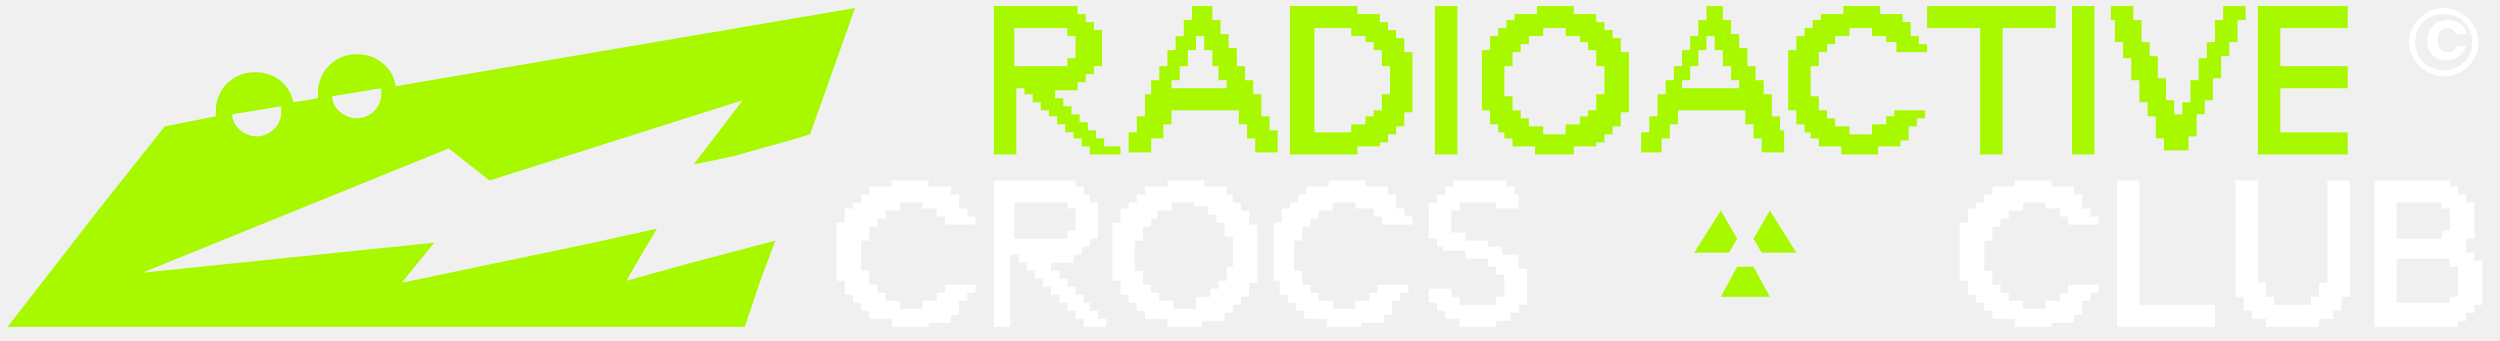
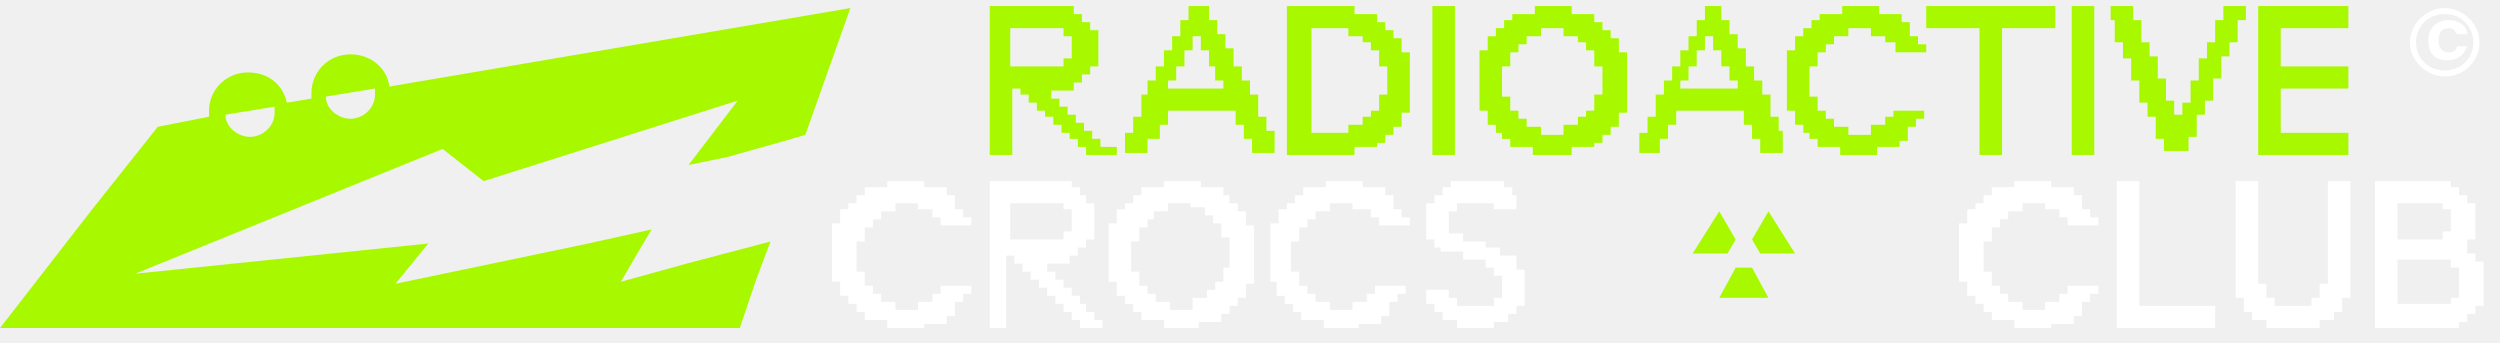
- <svg xmlns="http://www.w3.org/2000/svg" width="220" height="30" viewBox="0 0 220 30" fill="none">
-   <g clip-path="url(#clip0_264_53350)">
-     <path fill-rule="evenodd" clip-rule="evenodd" d="M31.394 4.764C33.191 4.764 34.629 6 34.809 7.588L75.24 0.706L71.287 11.823L69.49 12.353L64.459 13.764L61.044 14.47L65.357 8.823L43.075 15.882L39.481 13.059L12.526 24L38.223 21.353L35.348 24.882L52.239 21.353L57.81 20.117L56.552 22.235L55.114 24.706L60.865 23.117L68.232 21.176L66.975 24.529L65.537 28.764H0.666L8.753 18.353L14.503 11.117L18.995 10.235V9.706C18.995 7.941 20.433 6.353 22.41 6.353C24.206 6.353 25.464 7.411 25.824 9L27.98 8.647V8.117C27.98 6.353 29.418 4.764 31.394 4.764ZM33.551 8.294C33.551 9.529 32.473 10.411 31.394 10.411C30.316 10.411 29.238 9.529 29.238 8.47L33.551 7.764V8.294ZM24.746 9.882C24.746 11.117 23.667 12 22.589 12C21.511 12 20.433 11.117 20.433 10.059L24.746 9.353V9.882Z" fill="#A8F900" />
-     <path d="M78.476 28.764V28.058H76.5V27.352H75.781V26.646H75.062V25.941H74.343V24.705H73.624V19.588H74.343V18.352H75.062V17.823H75.781V17.117H76.5V16.411H78.476V15.882H81.711V16.411H83.688V17.117H84.406V18.352H85.125V19.058H85.844V19.764H83.148V19.058H82.43V18.352H81.172V17.823H79.195V18.529H77.937V19.235H77.219V19.941H76.5V21.176H75.781V23.823H76.5V25.058H77.219V25.764H77.937V26.47H79.195V27.176H81.172V26.47H82.43V25.764H83.148V25.058H85.844V25.764H85.125V26.47H84.406V27.705H83.688V28.411H81.711V28.764H78.476Z" fill="white" />
-     <path d="M87.46 28.764V15.882H94.647V16.411H95.366V17.117H95.905V17.823H96.624V21H95.905V21.705H95.186V22.411H94.468V23.117H92.491V23.823H93.21V24.529H93.929V25.235H94.647V25.941H95.366V26.646H95.905V27.352H96.624V28.058H97.343V28.764H98.062H95.366V28.058H94.647V27.352H93.929V26.646H93.21V25.941H92.491V25.235H91.772V24.529H91.053V23.823H90.335V23.117H89.616V22.411H88.897V28.764H87.46ZM93.929 21V20.294H94.647V18.352H93.929V17.823H89.256V21H93.929Z" fill="white" />
-     <path d="M102.735 28.764V28.058H100.758V27.352H100.039V26.646H99.32V25.941H98.602V24.705H97.883V19.588H98.602V18.352H99.32V17.823H100.039V17.117H100.758V16.411H102.735V15.882H105.969V16.411H107.946V17.117H108.485V17.823H109.204V18.529H109.923V19.764H110.641V24.882H109.923V26.117H109.204V26.823H108.485V27.529H107.766V28.235H105.789V28.764H102.735ZM105.25 26.823V26.117H106.508V25.411H107.227V24.705H107.946V23.47H108.485V20.823H107.766V19.588H107.047V18.882H106.329V18.176H105.071V17.823H103.094V18.529H101.836V19.235H101.297V19.941H100.578V21.176H99.859V23.823H100.578V25.058H101.297V25.764H102.016V26.47H103.274V27.176H105.25V26.823Z" fill="white" />
-     <path d="M116.75 28.764V28.058H114.773V27.352H114.054V26.646H113.336V25.941H112.617V24.705H112.078V19.588H112.797V18.352H113.515V17.823H114.234V17.117H114.953V16.411H116.93V15.882H120.164V16.411H122.141V17.117H122.86V18.352H123.578V19.058H124.297V19.764H121.602V19.058H120.883V18.352H119.266V17.823H117.289V18.529H116.031V19.235H115.312V19.941H114.594V21.176H113.875V23.823H114.594V25.058H115.312V25.764H116.031V26.47H117.289V27.176H119.266V26.47H120.524V25.764H121.242V25.058H123.938V25.764H123.219V26.47H122.5V27.705H121.781V28.411H119.805V28.764H116.75Z" fill="white" />
-     <path d="M128.43 28.764V28.058H127.172V27.352H126.453V26.646H125.734V25.411H127.711V26.117H128.43V26.823H131.664V26.117H132.383V24.176H131.664V23.47H130.946V22.764H128.969V22.058H126.992V21.705H126.453V21H125.734V17.823H126.453V17.117H127.172V16.411H127.891V15.882H132.563V16.411H133.282V17.117H133.641V18.352H131.664V17.823H128.43V18.529H127.711V20.47H128.969V21.176H130.946V21.705H132.204V22.411H133.641V23.646H134.36V26.823H133.641V27.529H132.922V28.235H131.664V28.764H128.43Z" fill="white" />
-     <path d="M177.309 28.764V28.058H175.332V27.352H174.613V26.646H173.895V25.941H173.176V24.705H172.457V19.588H173.176V18.352H173.895V17.823H174.613V17.117H175.332V16.411H177.309V15.882H180.543V16.411H182.52V17.117H183.239V18.352H183.958V19.058H184.676V19.764H181.981V19.058H181.262V18.352H180.004V17.823H178.028V18.529H176.77V19.235H176.051V19.941H175.332V21.176H174.613V23.823H175.332V25.058H176.051V25.764H176.77V26.47H178.028V27.176H180.004V26.47H181.262V25.764H181.981V25.058H184.676V25.764H183.958V26.47H183.239V27.705H182.52V28.411H180.543V28.764H177.309Z" fill="white" />
-     <path d="M186.294 28.764V15.882H188.27V26.823H194.919V28.764H186.294Z" fill="white" />
-     <path d="M199.412 28.764V28.058H198.155V27.352H197.436V26.117H196.717V15.882H198.694V24.882H199.412V26.117H200.131V26.823H203.366V26.117H204.085V24.882H204.803V15.882H206.78V26.117H206.061V27.352H205.342V28.058H204.085V28.764H199.412Z" fill="white" />
-     <path d="M208.935 28.764V15.882H215.584V16.411H216.303V17.117H217.022V17.823H217.74V21H217.022V22.235H217.74V22.941H218.459V26.823H217.74V27.529H217.022V28.235H216.303V28.764H208.935ZM214.865 21V20.294H215.584V18.352H214.865V17.823H210.912V21H214.865ZM215.584 26.823V26.117H216.303V23.47H215.584V22.764H210.912V26.646H215.584V26.823Z" fill="white" />
-     <path d="M215.046 6.706C213.429 6.706 211.991 5.294 211.991 3.706C211.991 2.117 213.429 0.706 215.046 0.706C216.663 0.706 218.101 2.117 218.101 3.706C218.101 5.294 216.843 6.706 215.046 6.706ZM215.046 1.235C213.608 1.235 212.53 2.294 212.53 3.706C212.53 5.117 213.608 6.176 215.046 6.176C216.484 6.176 217.562 5.117 217.562 3.706C217.562 2.294 216.484 1.235 215.046 1.235ZM215.226 5.294C214.147 5.294 213.608 4.588 213.608 3.529C213.608 2.47 214.327 1.764 215.405 1.764C216.304 1.764 217.023 2.294 217.023 3H216.124C215.944 2.647 215.765 2.47 215.405 2.47C214.866 2.47 214.507 2.823 214.507 3.529C214.507 4.235 214.866 4.588 215.405 4.588C215.765 4.588 216.124 4.411 216.124 4.059H217.023C216.663 4.941 216.124 5.294 215.226 5.294Z" fill="white" />
-     <path d="M87.46 13.589V0.53H94.827V1.236H95.546V1.942H96.265V2.647H96.983V5.824H96.265V6.53H95.546V7.236H94.827V7.942H92.85V8.647H93.569V9.353H94.288V10.059H95.007V10.765H95.726V11.471H96.444V12.177H97.163V12.883H97.882H98.601V13.589H95.905V12.883H95.186V12.177H94.468V11.647H93.749V10.942H93.03V10.236H92.311V9.706H91.593V9H90.874V8.294H90.155V7.765H89.436V13.589H87.46ZM93.929 5.824V5.118H94.647V3.177H93.929V2.471H89.256V5.824H93.929Z" fill="#A8F900" />
-     <path d="M99.32 13.589V11.647H100.039V10.236H100.758V8.294H101.297V7.059H102.016V5.824H102.735V4.412H103.453V3.177H104.172V1.765H104.891V0.53H106.688V1.765H107.407V3H108.125V4.236H108.844V5.824H109.563V7.059H110.282V8.294H111.001V10.236H111.719V11.471H112.438V13.412H110.462V12.177H109.743V10.942H109.024V9.706H103.094V10.942H102.375V12.177H101.297V13.412H99.32V13.589ZM107.946 7.765V7.059H107.227V5.824H106.688V4.412H105.969V3.177H105.25V4.412H104.532V5.824H103.813V7.059H103.094V7.765H107.946Z" fill="#A8F900" />
-     <path d="M113.516 13.589V0.53H119.446V1.236H121.423V1.942H122.142V2.647H122.86V3.353H123.579V4.589H124.298V9.883H123.579V11.118H122.86V11.824H122.142V12.53H121.423V12.883H119.446V13.589H113.516ZM118.907 11.647V10.942H120.165V10.236H120.884V9.706H121.602V8.294H122.321V5.824H121.602V4.412H120.884V3.706H120.165V3.177H118.907V2.471H115.672V11.647H118.907Z" fill="#A8F900" />
-     <path d="M126.275 13.589V0.53H128.252V13.589H126.275Z" fill="#A8F900" />
-     <path d="M135.081 13.589V12.883H133.104V12.177H132.385V11.647H131.846V10.942H131.127V9.706H130.409V4.412H131.127V3.177H131.846V2.471H132.565V1.765H133.284V1.236H135.26V0.53H138.495V1.236H140.472V1.942H141.19V2.647H141.909V3.353H142.628V4.589H143.347V9.883H142.628V11.118H141.909V11.824H141.19V12.53H140.472V12.883H138.495V13.589H135.081ZM137.776 11.647V10.942H139.034V10.236H139.753V9.706H140.472V8.294H141.19V5.824H140.472V4.412H139.753V3.706H139.034V3.177H137.776V2.471H135.8V3.177H134.542V3.883H133.823V4.589H133.104V5.824H132.385V8.471H133.104V9.706H133.823V10.412H134.542V11.118H135.8V11.824H137.776V11.647Z" fill="#A8F900" />
-     <path d="M144.424 13.589V11.647H145.142V10.236H145.861V8.294H146.58V7.059H147.299V5.824H148.018V4.412H148.736V3.177H149.455V1.765H150.174V0.53H151.612V1.765H152.33V3H153.049V4.236H153.768V5.824H154.487V7.059H155.205V8.294H155.924V10.236H156.643V11.471H157.002V13.412H155.026V12.177H154.307V10.942H153.588V9.706H147.658V10.942H146.939V12.177H146.221V13.412H144.424V13.589ZM153.049 7.765V7.059H152.33V5.824H151.612V4.412H150.893V3.177H150.174V4.412H149.455V5.824H148.736V7.059H148.018V7.765H153.049Z" fill="#A8F900" />
-     <path d="M162.034 13.589V12.883H160.057V12.177H159.339V11.647H158.8V10.942H158.081V9.706H157.362V4.412H158.081V3.177H158.8V2.471H159.518V1.765H160.237V1.236H162.214V0.53H165.448V1.236H167.425V1.942H168.144V3.177H168.863V3.883H169.581V4.589H166.886V3.706H165.987V3.177H164.73V2.471H162.753V3.177H161.495V3.883H160.776V4.589H160.057V5.824H159.339V8.471H160.057V9.706H160.776V10.412H161.495V11.118H162.753V11.824H164.73V10.942H165.987V10.236H166.706V9.706H169.402V10.412H168.683V11.118H167.964V12.353H167.245V12.883H165.269V13.589H162.034Z" fill="#A8F900" />
-     <path d="M174.253 13.589V2.471H169.581V0.53H180.902V2.471H176.23V13.589H174.253Z" fill="#A8F900" />
-     <path d="M182.341 13.589V0.53H184.318V13.589H182.341Z" fill="#A8F900" />
-     <path d="M190.427 13.589V12.177H189.709V10.236H188.99V9H188.271V7.059H187.552V5.118H186.833V3.706H186.115V1.765H185.755V0.53H187.732V1.765H188.451V3.706H189.17V4.942H189.888V6.883H190.607V8.824H191.326V10.059H192.045V9H192.764V7.059H193.482V5.118H194.201V3.706H194.92V1.765H195.639V0.53H197.615V1.765H196.897V3.706H196.178V4.942H195.459V6.883H194.74V8.824H194.021V10.059H193.303V12H192.584V13.236H190.427V13.589Z" fill="#A8F900" />
-     <path d="M198.693 13.589V0.53H206.599V2.471H200.669V5.824H206.599V7.765H200.669V11.647H206.599V13.589H198.693Z" fill="#A8F900" />
-     <path d="M158.082 22.235H155.027L154.309 21L155.746 18.529L158.082 22.235Z" fill="#A8F900" />
-     <path d="M155.746 26.118H151.433L152.87 23.471H154.308L155.746 26.118Z" fill="#A8F900" />
-     <path d="M152.869 21L152.15 22.235H149.095L151.431 18.529L152.869 21Z" fill="#A8F900" />
-   </g>
-   <defs>
-     <clipPath id="clip0_264_53350">
-       <rect width="219.231" height="30" fill="white" transform="translate(0.666992)" />
-     </clipPath>
-   </defs>
+ <svg xmlns="http://www.w3.org/2000/svg" width="190" height="26" viewBox="0 0 190 26" fill="none">
+   <path fill-rule="evenodd" clip-rule="evenodd" d="M26.631 4.129C28.189 4.129 29.434 5.2 29.59 6.577L64.631 0.612L61.205 10.247L59.648 10.706L55.287 11.93L52.328 12.541L56.066 7.647L36.754 13.765L33.639 11.318L10.279 20.8L32.549 18.506L30.057 21.565L44.697 18.506L49.525 17.435L48.434 19.271L47.188 21.412L52.172 20.035L58.557 18.353L57.467 21.259L56.221 24.93H0L7.008 15.906L11.992 9.635L15.885 8.871V8.412C15.885 6.882 17.131 5.506 18.844 5.506C20.402 5.506 21.492 6.424 21.803 7.8L23.672 7.494V7.035C23.672 5.506 24.918 4.129 26.631 4.129ZM28.5 7.188C28.5 8.259 27.566 9.024 26.631 9.024C25.697 9.024 24.762 8.259 24.762 7.341L28.5 6.729V7.188ZM20.869 8.565C20.869 9.635 19.934 10.4 19 10.4C18.066 10.4 17.131 9.635 17.131 8.718L20.869 8.106V8.565Z" fill="#A8F900" />
+   <path d="M67.434 24.929V24.318H65.721V23.706H65.098V23.094H64.475V22.482H63.852V21.412H63.23V16.976H63.852V15.906H64.475V15.447H65.098V14.835H65.721V14.223H67.434V13.765H70.238V14.223H71.951V14.835H72.574V15.906H73.197V16.518H73.82V17.129H71.484V16.518H70.861V15.906H69.77V15.447H68.057V16.059H66.967V16.671H66.344V17.282H65.721V18.353H65.098V20.647H65.721V21.718H66.344V22.329H66.967V22.941H68.057V23.553H69.77V22.941H70.861V22.329H71.484V21.718H73.82V22.329H73.197V22.941H72.574V24.012H71.951V24.623H70.238V24.929H67.434Z" fill="white" />
+   <path d="M75.221 24.929V13.765H81.451V14.223H82.074V14.835H82.541V15.447H83.164V18.2H82.541V18.812H81.918V19.424H81.295V20.035H79.582V20.647H80.205V21.259H80.828V21.87H81.451V22.482H82.074V23.094H82.541V23.706H83.164V24.318H83.787V24.929H84.41H82.074V24.318H81.451V23.706H80.828V23.094H80.205V22.482H79.582V21.87H78.959V21.259H78.336V20.647H77.713V20.035H77.09V19.424H76.467V24.929H75.221ZM80.828 18.2V17.588H81.451V15.906H80.828V15.447H76.779V18.2H80.828Z" fill="white" />
+   <path d="M88.459 24.929V24.318H86.746V23.706H86.123V23.094H85.5V22.482H84.877V21.412H84.254V16.976H84.877V15.906H85.5V15.447H86.123V14.835H86.746V14.223H88.459V13.765H91.262V14.223H92.975V14.835H93.443V15.447H94.066V16.059H94.689V17.129H95.311V21.565H94.689V22.635H94.066V23.247H93.443V23.859H92.82V24.471H91.107V24.929H88.459ZM90.639 23.247V22.635H91.73V22.023H92.353V21.412H92.975V20.341H93.443V18.047H92.82V16.976H92.197V16.365H91.574V15.753H90.484V15.447H88.77V16.059H87.68V16.671H87.213V17.282H86.59V18.353H85.967V20.647H86.59V21.718H87.213V22.329H87.836V22.941H88.926V23.553H90.639V23.247Z" fill="white" />
+   <path d="M100.607 24.929V24.318H98.893V23.706H98.27V23.094H97.647V22.482H97.025V21.412H96.557V16.976H97.18V15.906H97.803V15.447H98.426V14.835H99.049V14.223H100.762V13.765H103.566V14.223H105.279V14.835H105.902V15.906H106.525V16.518H107.148V17.129H104.811V16.518H104.189V15.906H102.787V15.447H101.074V16.059H99.984V16.671H99.361V17.282H98.738V18.353H98.115V20.647H98.738V21.718H99.361V22.329H99.984V22.941H101.074V23.553H102.787V22.941H103.877V22.329H104.5V21.718H106.836V22.329H106.213V22.941H105.59V24.012H104.967V24.623H103.254V24.929H100.607Z" fill="white" />
+   <path d="M110.73 24.929V24.318H109.639V23.706H109.016V23.094H108.393V22.023H110.107V22.635H110.73V23.247H113.533V22.635H114.156V20.953H113.533V20.341H112.91V19.729H111.197V19.118H109.484V18.812H109.016V18.2H108.393V15.447H109.016V14.835H109.639V14.223H110.262V13.765H114.311V14.223H114.934V14.835H115.246V15.906H113.533V15.447H110.73V16.059H110.107V17.741H111.197V18.353H112.91V18.812H114V19.424H115.246V20.494H115.869V23.247H115.246V23.859H114.623V24.471H113.533V24.929H110.73Z" fill="white" />
+   <path d="M153.09 24.929V24.318H151.377V23.706H150.754V23.094H150.131V22.482H149.508V21.412H148.885V16.976H149.508V15.906H150.131V15.447H150.754V14.835H151.377V14.223H153.09V13.765H155.893V14.223H157.607V14.835H158.23V15.906H158.852V16.518H159.475V17.129H157.139V16.518H156.516V15.906H155.426V15.447H153.713V16.059H152.623V16.671H152V17.282H151.377V18.353H150.754V20.647H151.377V21.718H152V22.329H152.623V22.941H153.713V23.553H155.426V22.941H156.516V22.329H157.139V21.718H159.475V22.329H158.852V22.941H158.23V24.012H157.607V24.623H155.893V24.929H153.09Z" fill="white" />
+   <path d="M160.877 24.929V13.765H162.59V23.247H168.352V24.929H160.877Z" fill="white" />
+   <path d="M172.246 24.929V24.318H171.156V23.706H170.533V22.635H169.91V13.765H171.623V21.565H172.246V22.635H172.869V23.247H175.672V22.635H176.295V21.565H176.918V13.765H178.631V22.635H178.008V23.706H177.385V24.318H176.295V24.929H172.246Z" fill="white" />
+   <path d="M180.5 24.929V13.765H186.262V14.223H186.885V14.835H187.508V15.447H188.131V18.2H187.508V19.27H188.131V19.882H188.754V23.247H188.131V23.859H187.508V24.471H186.885V24.929H180.5ZM185.639 18.2V17.588H186.262V15.906H185.639V15.447H182.213V18.2H185.639ZM186.262 23.247V22.635H186.885V20.341H186.262V19.729H182.213V23.094H186.262V23.247Z" fill="white" />
+   <path d="M185.795 5.812C184.393 5.812 183.148 4.588 183.148 3.212C183.148 1.835 184.393 0.612 185.795 0.612C187.197 0.612 188.443 1.835 188.443 3.212C188.443 4.588 187.353 5.812 185.795 5.812ZM185.795 1.071C184.549 1.071 183.615 1.988 183.615 3.212C183.615 4.435 184.549 5.353 185.795 5.353C187.041 5.353 187.975 4.435 187.975 3.212C187.975 1.988 187.041 1.071 185.795 1.071ZM185.951 4.588C185.016 4.588 184.549 3.977 184.549 3.059C184.549 2.141 185.172 1.529 186.107 1.529C186.885 1.529 187.508 1.988 187.508 2.6H186.73C186.574 2.294 186.418 2.141 186.107 2.141C185.639 2.141 185.328 2.447 185.328 3.059C185.328 3.671 185.639 3.977 186.107 3.977C186.418 3.977 186.73 3.824 186.73 3.518H187.508C187.197 4.282 186.73 4.588 185.951 4.588Z" fill="white" />
+   <path d="M75.221 11.777V0.459H81.607V1.071H82.23V1.683H82.853V2.294H83.475V5.047H82.853V5.659H82.23V6.271H81.607V6.883H79.893V7.494H80.516V8.106H81.139V8.718H81.762V9.33H82.385V9.941H83.008V10.553H83.631V11.165H84.254H84.877V11.777H82.541V11.165H81.918V10.553H81.295V10.094H80.672V9.483H80.049V8.871H79.426V8.412H78.803V7.8H78.18V7.188H77.557V6.73H76.934V11.777H75.221ZM80.828 5.047V4.435H81.451V2.753H80.828V2.141H76.779V5.047H80.828Z" fill="#A8F900" />
+   <path d="M85.5 11.777V10.094H86.123V8.871H86.746V7.188H87.213V6.118H87.836V5.047H88.459V3.824H89.082V2.753H89.705V1.53H90.328V0.459H91.885V1.53H92.508V2.6H93.131V3.671H93.754V5.047H94.377V6.118H95V7.188H95.623V8.871H96.246V9.941H96.869V11.624H95.156V10.553H94.533V9.483H93.91V8.412H88.77V9.483H88.147V10.553H87.213V11.624H85.5V11.777ZM92.975 6.73V6.118H92.353V5.047H91.885V3.824H91.262V2.753H90.639V3.824H90.016V5.047H89.393V6.118H88.77V6.73H92.975Z" fill="#A8F900" />
+   <path d="M97.803 11.777V0.459H102.943V1.071H104.656V1.683H105.279V2.294H105.902V2.906H106.525V3.977H107.147V8.565H106.525V9.635H105.902V10.247H105.279V10.859H104.656V11.165H102.943V11.777H97.803ZM102.475 10.094V9.483H103.566V8.871H104.188V8.412H104.811V7.188H105.434V5.047H104.811V3.824H104.188V3.212H103.566V2.753H102.475V2.141H99.672V10.094H102.475Z" fill="#A8F900" />
+   <path d="M108.861 11.777V0.459H110.574V11.777H108.861Z" fill="#A8F900" />
+   <path d="M116.492 11.777V11.165H114.779V10.553H114.156V10.094H113.689V9.483H113.066V8.412H112.443V3.824H113.066V2.753H113.689V2.141H114.311V1.53H114.934V1.071H116.648V0.459H119.451V1.071H121.164V1.683H121.787V2.294H122.41V2.906H123.033V3.977H123.656V8.565H123.033V9.635H122.41V10.247H121.787V10.859H121.164V11.165H119.451V11.777H116.492ZM118.828 10.094V9.483H119.918V8.871H120.541V8.412H121.164V7.188H121.787V5.047H121.164V3.824H120.541V3.212H119.918V2.753H118.828V2.141H117.115V2.753H116.025V3.365H115.402V3.977H114.779V5.047H114.156V7.341H114.779V8.412H115.402V9.024H116.025V9.635H117.115V10.247H118.828V10.094Z" fill="#A8F900" />
+   <path d="M124.59 11.777V10.094H125.213V8.871H125.836V7.188H126.459V6.118H127.082V5.047H127.705V3.824H128.328V2.753H128.951V1.53H129.574V0.459H130.82V1.53H131.443V2.6H132.066V3.671H132.689V5.047H133.312V6.118H133.934V7.188H134.557V8.871H135.18V9.941H135.492V11.624H133.779V10.553H133.156V9.483H132.533V8.412H127.393V9.483H126.771V10.553H126.148V11.624H124.59V11.777ZM132.066 6.73V6.118H131.443V5.047H130.82V3.824H130.197V2.753H129.574V3.824H128.951V5.047H128.328V6.118H127.705V6.73H132.066Z" fill="#A8F900" />
+   <path d="M139.852 11.777V11.165H138.139V10.553H137.516V10.094H137.049V9.483H136.426V8.412H135.803V3.824H136.426V2.753H137.049V2.141H137.672V1.53H138.295V1.071H140.008V0.459H142.811V1.071H144.525V1.683H145.148V2.753H145.77V3.365H146.393V3.977H144.057V3.212H143.279V2.753H142.189V2.141H140.475V2.753H139.385V3.365H138.762V3.977H138.139V5.047H137.516V7.341H138.139V8.412H138.762V9.024H139.385V9.635H140.475V10.247H142.189V9.483H143.279V8.871H143.902V8.412H146.238V9.024H145.615V9.635H144.992V10.706H144.369V11.165H142.656V11.777H139.852Z" fill="#A8F900" />
+   <path d="M150.443 11.777V2.141H146.393V0.459H156.205V2.141H152.156V11.777H150.443Z" fill="#A8F900" />
+   <path d="M157.451 11.777V0.459H159.164V11.777H157.451Z" fill="#A8F900" />
+   <path d="M164.459 11.777V10.553H163.836V8.871H163.213V7.8H162.59V6.118H161.967V4.435H161.344V3.212H160.721V1.53H160.41V0.459H162.123V1.53H162.746V3.212H163.369V4.283H163.992V5.965H164.615V7.647H165.238V8.718H165.861V7.8H166.484V6.118H167.107V4.435H167.729V3.212H168.352V1.53H168.975V0.459H170.688V1.53H170.066V3.212H169.443V4.283H168.82V5.965H168.197V7.647H167.574V8.718H166.951V10.4H166.328V11.471H164.459V11.777Z" fill="#A8F900" />
+   <path d="M171.623 11.777V0.459H178.475V2.141H173.336V5.047H178.475V6.73H173.336V10.094H178.475V11.777H171.623Z" fill="#A8F900" />
+   <path d="M136.426 19.27H133.779L133.156 18.2L134.402 16.059L136.426 19.27Z" fill="#A8F900" />
+   <path d="M134.402 22.635H130.664L131.91 20.341H133.156L134.402 22.635Z" fill="#A8F900" />
+   <path d="M131.91 18.2L131.287 19.27H128.639L130.664 16.059L131.91 18.2Z" fill="#A8F900" />
</svg>
